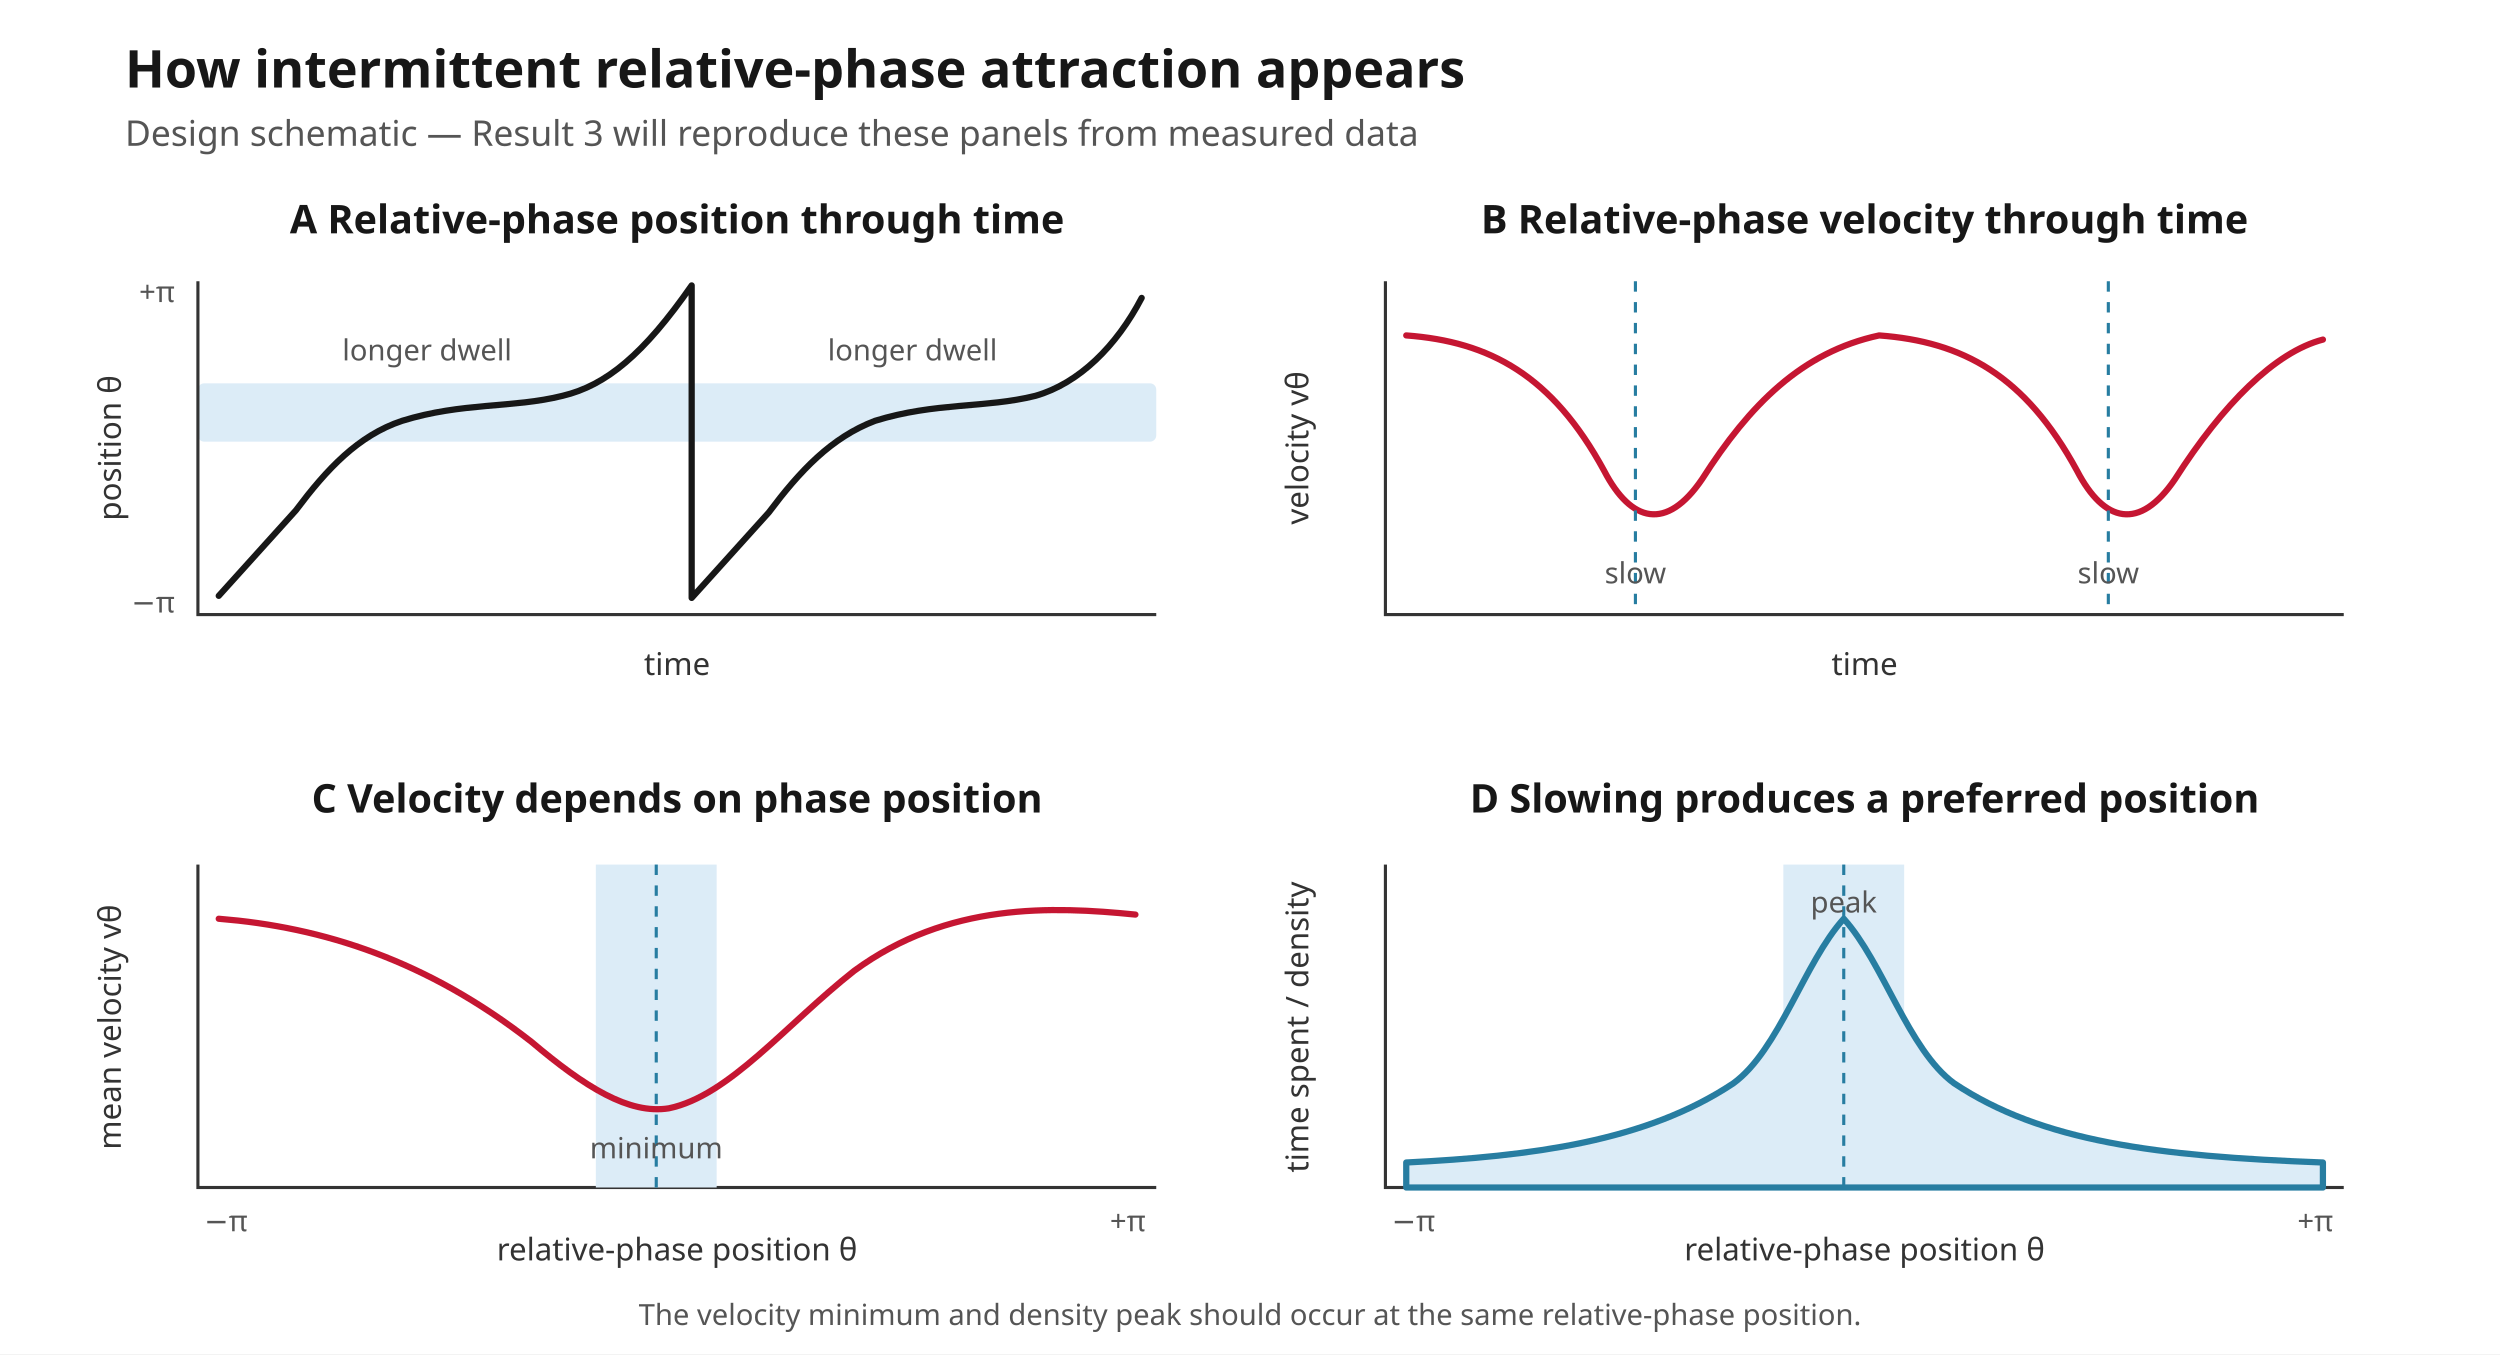
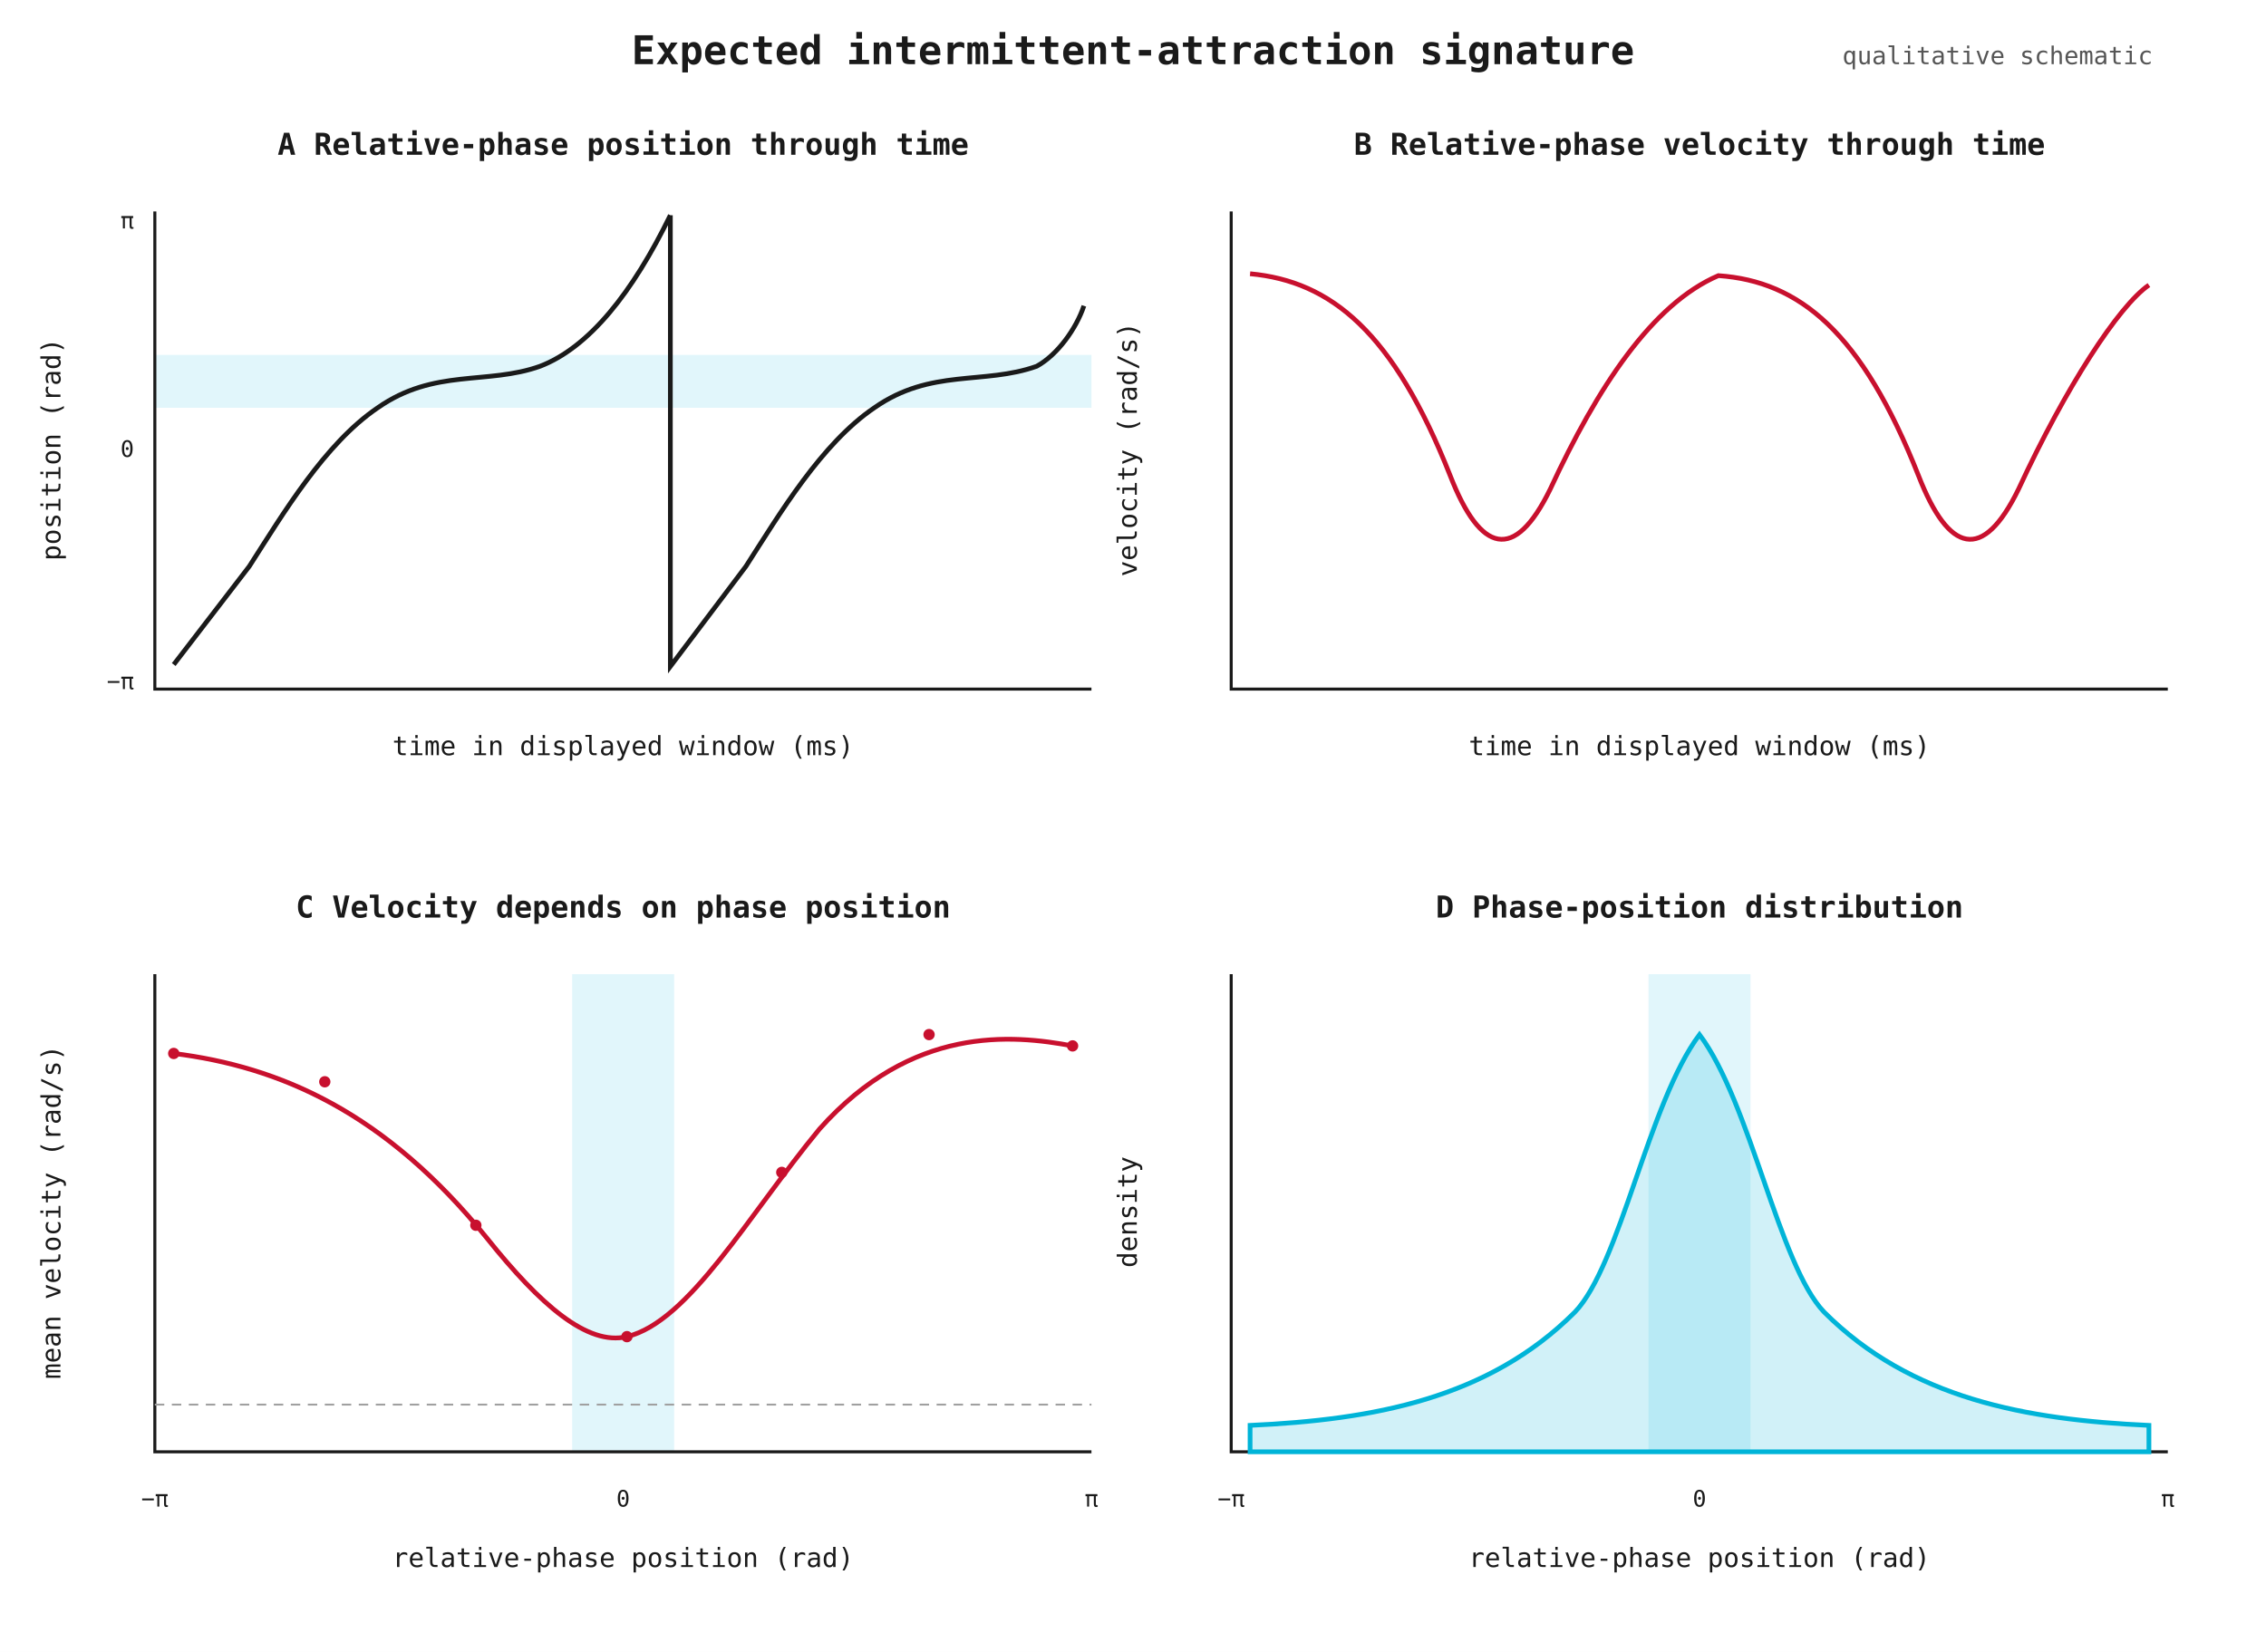
- <svg xmlns="http://www.w3.org/2000/svg" width="1200" height="650" viewBox="0 0 1200 650" role="img" aria-labelledby="title desc">
-   <rect width="1200" height="650" fill="#ffffff" />
+ <svg xmlns="http://www.w3.org/2000/svg" width="1200" height="875" viewBox="0 0 1200 875" role="img" aria-labelledby="title desc">
+   <rect width="1200" height="875" fill="#ffffff" />
  <style>
-     .title { font: 600 25px system-ui, sans-serif; fill: #171717; }
-     .subtitle { font: 17px system-ui, sans-serif; fill: #555; }
-     .head { font: 600 19px system-ui, sans-serif; fill: #171717; }
-     .label { font: 15px system-ui, sans-serif; fill: #333; }
-     .small { font: 14px system-ui, sans-serif; fill: #555; }
-     .axis { stroke: #333; stroke-width: 1.5; fill: none; }
-     .guide { stroke: #277da1; stroke-width: 1.5; stroke-dasharray: 5 5; fill: none; }
-     .phase { stroke: #171717; stroke-width: 3; fill: none; stroke-linecap: round; stroke-linejoin: round; }
-     .velocity { stroke: #c51632; stroke-width: 3; fill: none; stroke-linecap: round; stroke-linejoin: round; }
-     .density { stroke: #277da1; stroke-width: 3; fill: #dcecf7; stroke-linecap: round; stroke-linejoin: round; }
-     .band { fill: #dcecf7; }
+     text { font-family: ui-monospace, SFMono-Regular, Menlo, Consolas, monospace; fill: #1a1a1a; }
+     .title { font-size: 21px; font-weight: 700; }
+     .note { font-size: 13px; fill: #555; }
+     .head { font-size: 16px; font-weight: 700; }
+     .label { font-size: 14px; }
+     .tick { font-size: 12px; }
+     .axis { stroke: #1a1a1a; stroke-width: 1.6; fill: none; }
+     .zero { stroke: #a0a0a0; stroke-width: 1; stroke-dasharray: 5 4; }
+     .phase { stroke: #1a1a1a; stroke-width: 2.5; fill: none; }
+     .velocity { stroke: #c8102e; stroke-width: 2.5; fill: none; }
+     .velocity-dot { fill: #c8102e; }
+     .density { stroke: #00b4d8; stroke-width: 2.5; fill: #00b4d8; fill-opacity: 0.18; }
+     .band { fill: #00b4d8; fill-opacity: 0.12; }
  </style>
-   <text x="60" y="42" class="title">How intermittent relative-phase attraction appears</text>
-   <text x="60" y="70" class="subtitle">Design schematic — Result 3 will reproduce these panels from measured data</text>
-   <text x="325" y="112" text-anchor="middle" class="head">A  Relative-phase position through time</text>
-   <rect x="95" y="184" width="460" height="28" rx="3" class="band" />
-   <path d="M95 135 V295 H555" class="axis" />
-   <text x="58" y="215" transform="rotate(-90 58 215)" text-anchor="middle" class="label">position θ</text>
-   <text x="325" y="324" text-anchor="middle" class="label">time</text>
-   <text x="84" y="145" text-anchor="end" class="small">+π</text>
-   <text x="84" y="294" text-anchor="end" class="small">−π</text>
-   <path d="M105 286 L142 245 C157 225 172 209 193 202 C222 193 246 196 270 190 C291 185 309 170 332 137 M332 137 L332 287 M332 287 L369 246 C384 226 399 210 420 202 C449 193 473 196 497 190 C518 184 536 166 548 143" class="phase" />
-   <text x="205" y="173" text-anchor="middle" class="small">longer dwell</text>
-   <text x="438" y="173" text-anchor="middle" class="small">longer dwell</text>
-   <text x="895" y="112" text-anchor="middle" class="head">B  Relative-phase velocity through time</text>
-   <path d="M665 135 V295 H1125" class="axis" />
-   <text x="628" y="215" transform="rotate(-90 628 215)" text-anchor="middle" class="label">velocity vθ</text>
-   <text x="895" y="324" text-anchor="middle" class="label">time</text>
-   <path d="M675 161 C715 164 745 180 770 226 C783 251 800 255 817 230 C840 194 865 169 902 161 C942 164 972 180 997 226 C1010 251 1027 255 1044 230 C1067 194 1092 169 1115 163" class="velocity" />
-   <path d="M785 135 V295 M1012 135 V295" class="guide" />
-   <text x="785" y="280" text-anchor="middle" class="small">slow</text>
-   <text x="1012" y="280" text-anchor="middle" class="small">slow</text>
-   <text x="325" y="390" text-anchor="middle" class="head">C  Velocity depends on phase position</text>
-   <path d="M95 415 V570 H555" class="axis" />
-   <text x="58" y="493" transform="rotate(-90 58 493)" text-anchor="middle" class="label">mean velocity vθ</text>
-   <text x="325" y="605" text-anchor="middle" class="label">relative-phase position θ</text>
-   <text x="98" y="591" class="small">−π</text>
-   <text x="550" y="591" text-anchor="end" class="small">+π</text>
-   <rect x="286" y="415" width="58" height="155" class="band" />
-   <path d="M105 441 C155 445 205 461 255 500 C281 522 302 535 321 532 C350 526 377 492 410 466 C455 433 505 435 545 439" class="velocity" />
-   <path d="M315 415 V570" class="guide" />
-   <text x="315" y="556" text-anchor="middle" class="small">minimum</text>
-   <text x="895" y="390" text-anchor="middle" class="head">D  Slowing produces a preferred position</text>
-   <path d="M665 415 V570 H1125" class="axis" />
-   <text x="628" y="493" transform="rotate(-90 628 493)" text-anchor="middle" class="label">time spent / density</text>
-   <text x="895" y="605" text-anchor="middle" class="label">relative-phase position θ</text>
-   <text x="668" y="591" class="small">−π</text>
-   <text x="1120" y="591" text-anchor="end" class="small">+π</text>
-   <rect x="856" y="415" width="58" height="155" class="band" />
-   <path d="M675 558 C735 555 790 548 832 520 C854 504 866 462 885 441 C904 462 916 504 938 520 C980 548 1035 555 1115 558 L1115 570 L675 570 Z" class="density" />
-   <path d="M885 415 V570" class="guide" />
-   <text x="885" y="438" text-anchor="middle" class="small">peak</text>
-   <text x="600" y="636" text-anchor="middle" class="small">The velocity minimum and density peak should occur at the same relative-phase position.</text>
+   <text x="600" y="34" text-anchor="middle" class="title">Expected intermittent-attraction signature</text>
+   <text x="1140" y="34" text-anchor="end" class="note">qualitative schematic</text>
+   <text x="330" y="82" text-anchor="middle" class="head">A  Relative-phase position through time</text>
+   <rect x="82" y="188" width="496" height="28" class="band" />
+   <path d="M82 112V365H578" class="axis" />
+   <text x="32" y="238" transform="rotate(-90 32 238)" text-anchor="middle" class="label">position (rad)</text>
+   <text x="330" y="400" text-anchor="middle" class="label">time in displayed window (ms)</text>
+   <g class="tick" text-anchor="end">
+     <text x="71" y="121">π</text>
+     <text x="71" y="242">0</text>
+     <text x="71" y="365">−π</text>
+   </g>
+   <path d="M92 352L132 300C150 272 172 235 200 216C230 195 258 204 286 194C312 184 335 155 355 114M355 114V353L395 300C413 272 435 235 463 216C493 195 521 204 549 194C560 188 570 174 574 162" class="phase" />
+   <text x="900" y="82" text-anchor="middle" class="head">B  Relative-phase velocity through time</text>
+   <path d="M652 112V365H1148" class="axis" />
+   <text x="602" y="238" transform="rotate(-90 602 238)" text-anchor="middle" class="label">velocity (rad/s)</text>
+   <text x="900" y="400" text-anchor="middle" class="label">time in displayed window (ms)</text>
+   <path d="M662 145C705 149 738 176 768 252C784 293 802 298 821 259C846 205 875 161 910 146C953 149 986 176 1016 252C1032 293 1050 298 1069 259C1094 205 1122 162 1138 151" class="velocity" />
+   <text x="330" y="486" text-anchor="middle" class="head">C  Velocity depends on phase position</text>
+   <rect x="303" y="516" width="54" height="253" class="band" />
+   <path d="M82 516V769H578" class="axis" />
+   <path d="M82 744H578" class="zero" />
+   <text x="32" y="642" transform="rotate(-90 32 642)" text-anchor="middle" class="label">mean velocity (rad/s)</text>
+   <text x="330" y="830" text-anchor="middle" class="label">relative-phase position (rad)</text>
+   <g class="tick" text-anchor="middle">
+     <text x="82" y="798">−π</text>
+     <text x="330" y="798">0</text>
+     <text x="578" y="798">π</text>
+   </g>
+   <path d="M92 558C148 565 204 589 258 656C286 691 311 713 332 708C365 700 396 644 434 598C483 543 536 548 568 554" class="velocity" />
+   <g class="velocity-dot">
+     <circle cx="92" cy="558" r="3" />
+     <circle cx="172" cy="573" r="3" />
+     <circle cx="252" cy="649" r="3" />
+     <circle cx="332" cy="708" r="3" />
+     <circle cx="414" cy="621" r="3" />
+     <circle cx="492" cy="548" r="3" />
+     <circle cx="568" cy="554" r="3" />
+   </g>
+   <text x="900" y="486" text-anchor="middle" class="head">D  Phase-position distribution</text>
+   <rect x="873" y="516" width="54" height="253" class="band" />
+   <path d="M652 516V769H1148" class="axis" />
+   <text x="602" y="642" transform="rotate(-90 602 642)" text-anchor="middle" class="label">density</text>
+   <text x="900" y="830" text-anchor="middle" class="label">relative-phase position (rad)</text>
+   <g class="tick" text-anchor="middle">
+     <text x="652" y="798">−π</text>
+     <text x="900" y="798">0</text>
+     <text x="1148" y="798">π</text>
+   </g>
+   <path d="M662 755C727 752 788 741 834 695C858 670 873 584 900 548C927 584 942 670 966 695C1012 741 1073 752 1138 755L1138 769H662Z" class="density" />
</svg>
